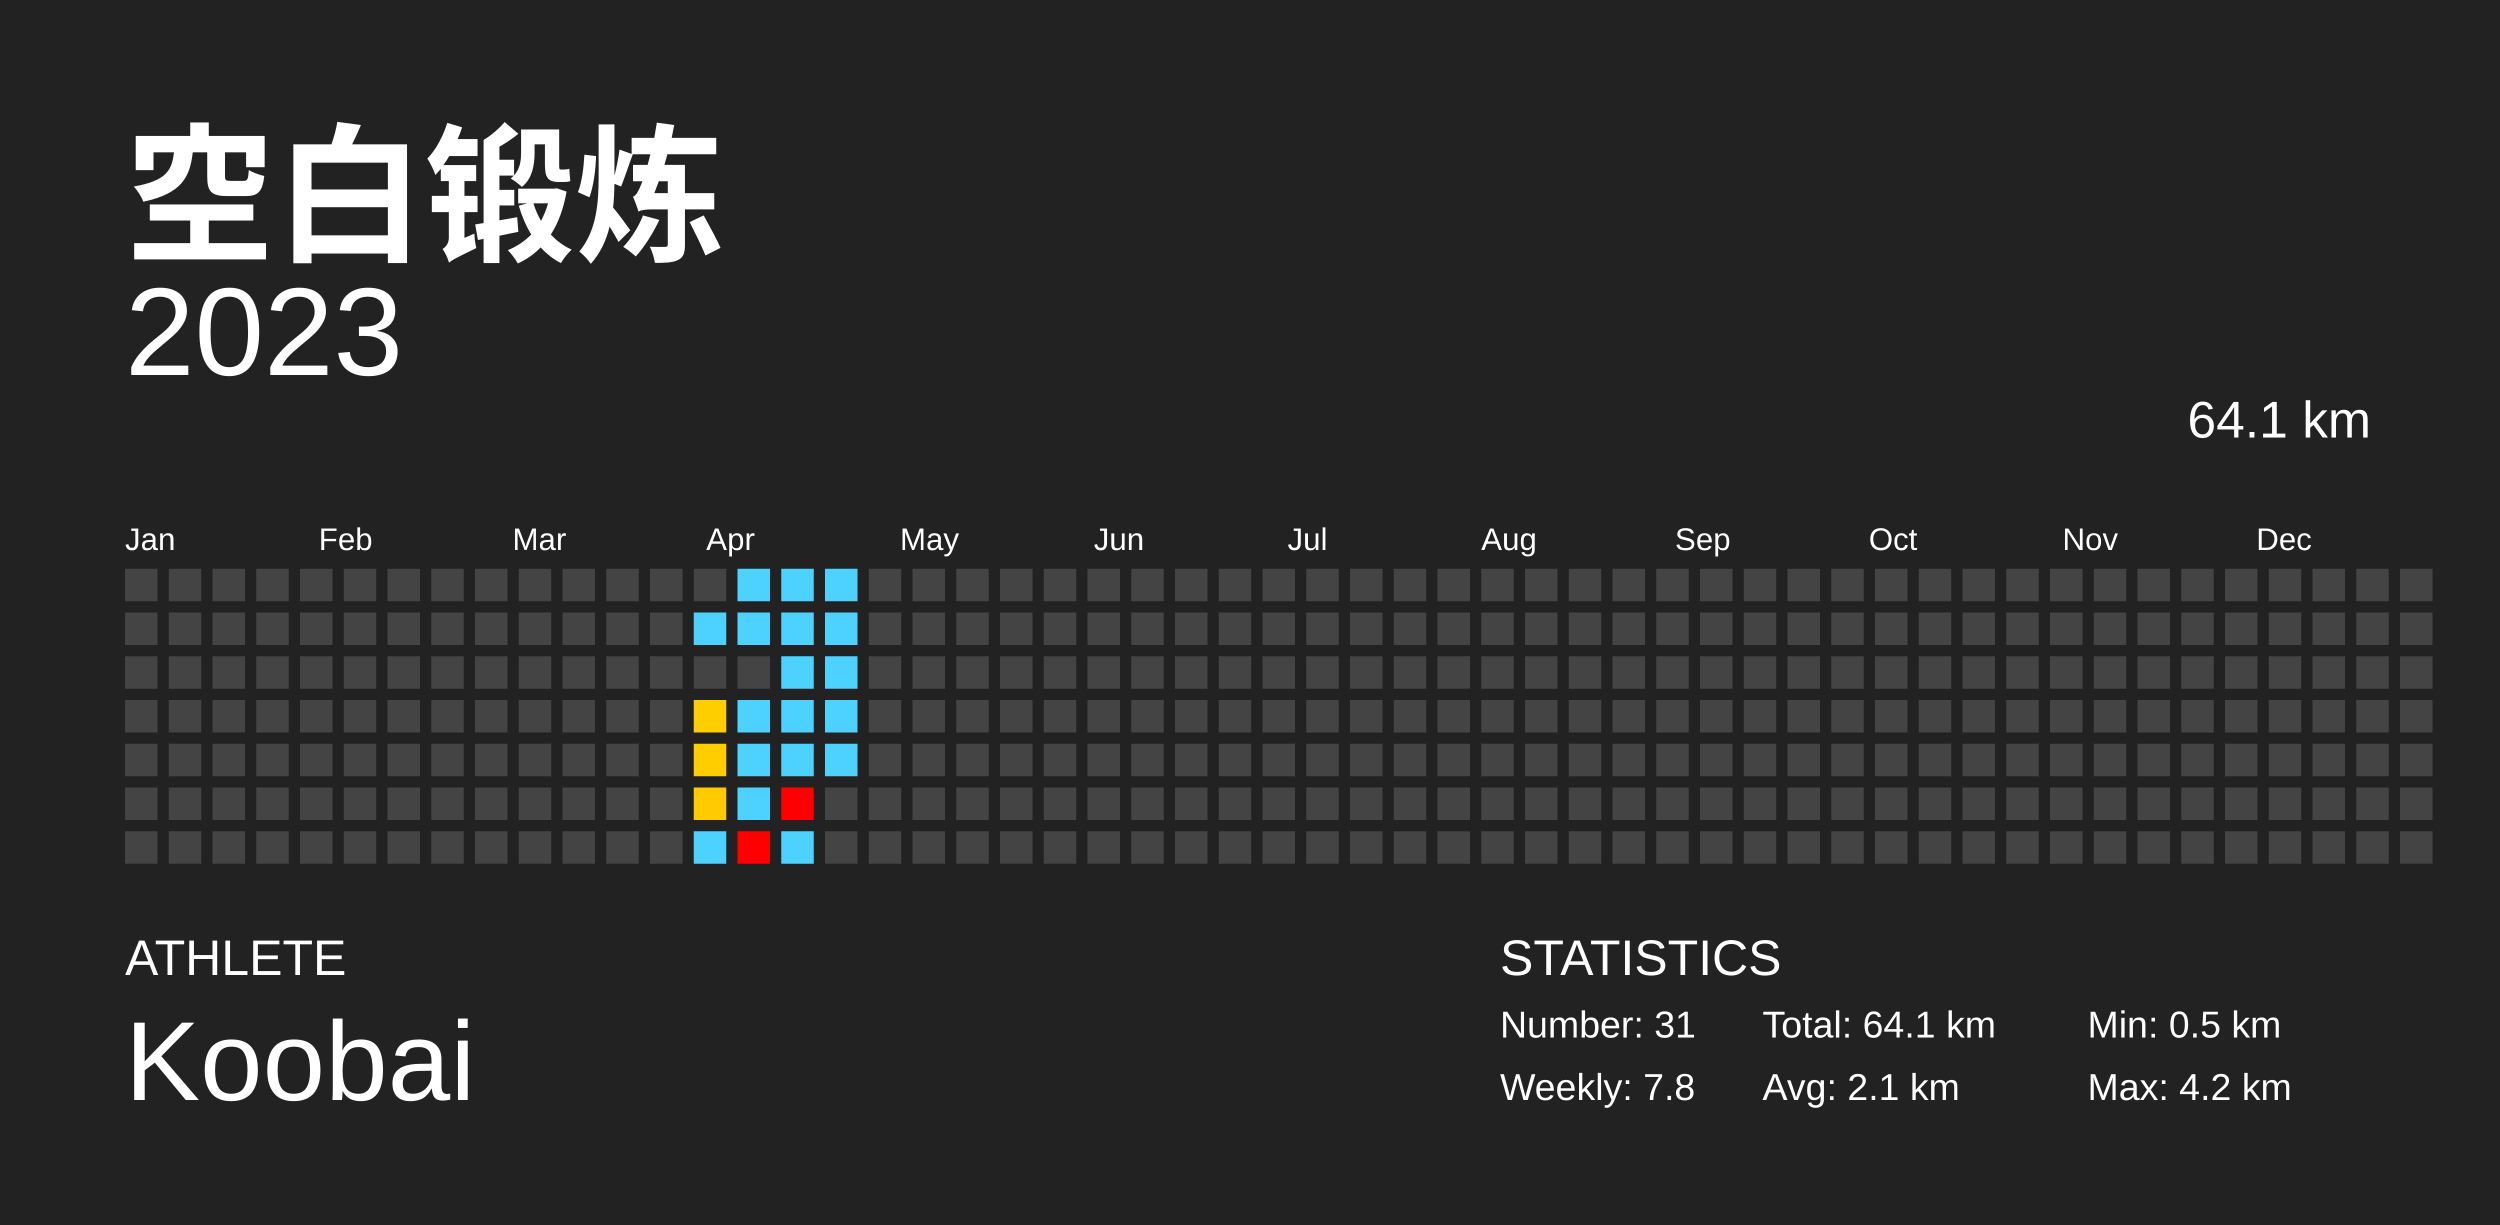
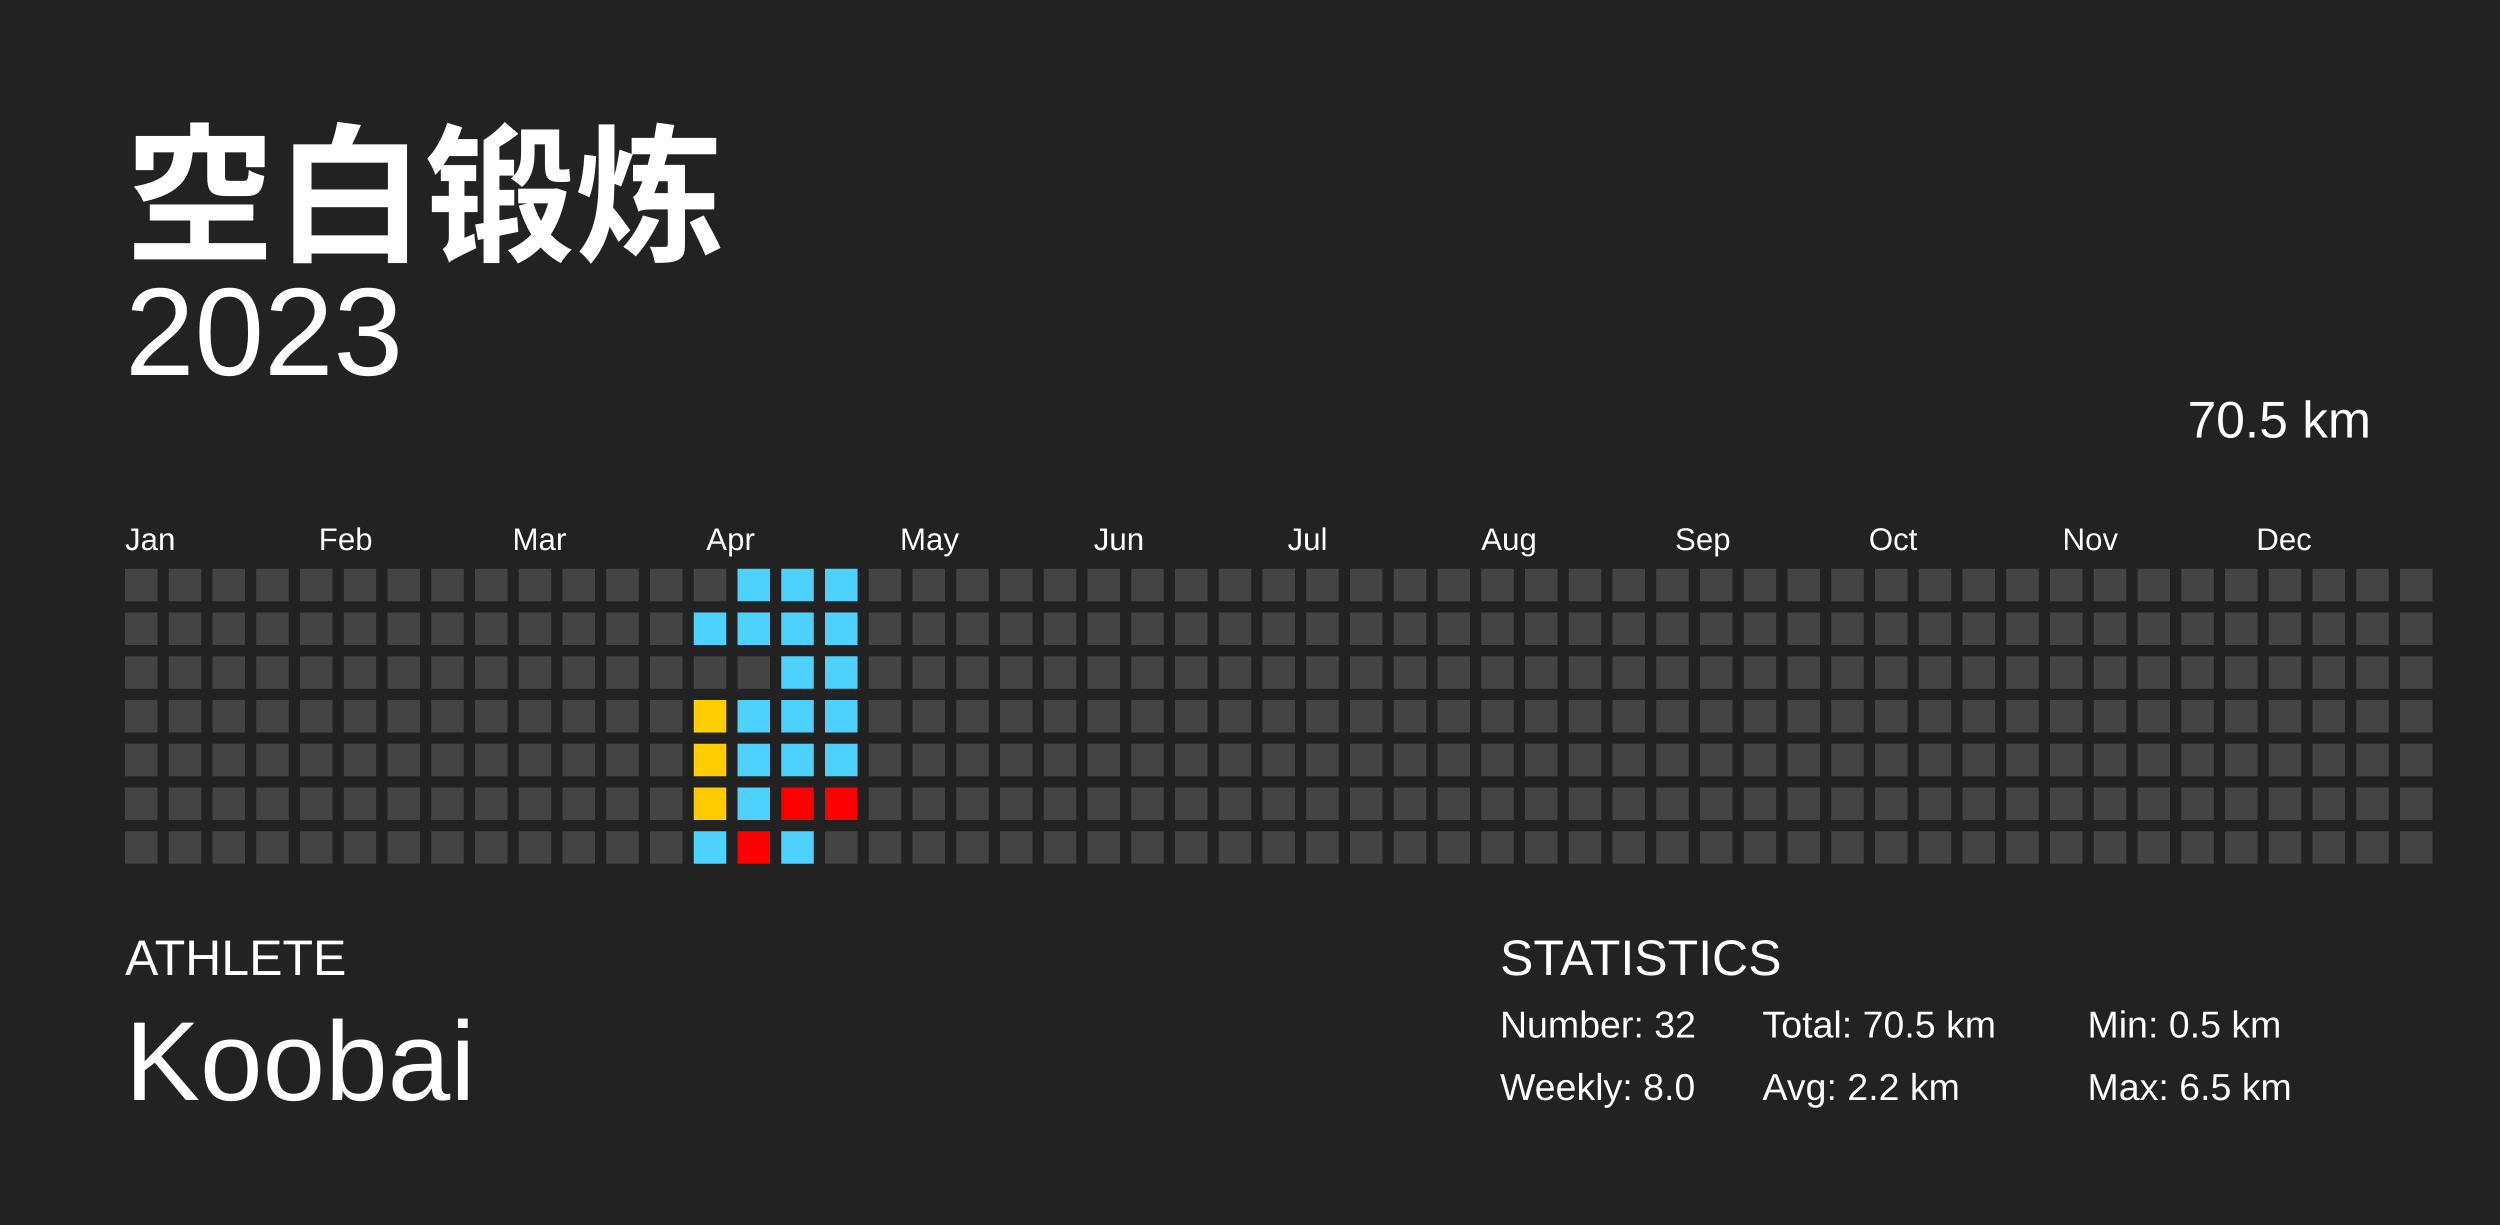
<svg xmlns="http://www.w3.org/2000/svg" baseProfile="full" height="98mm" version="1.1" viewBox="0,0,200,98" width="200mm">
  <defs />
  <rect fill="#222222" height="98" width="200" x="0" y="0" />
  <text fill="#FFFFFF" style="font-size:12px; font-family:Arial; font-weight:bold;" x="10" y="20">空白锻炼</text>
  <text fill="#FFFFFF" style="font-size:4px; font-family:Arial" x="10" y="78">ATHLETE</text>
  <text fill="#FFFFFF" style="font-size:9px; font-family:Arial" x="10" y="88">Koobai</text>
  <text fill="#FFFFFF" style="font-size:4px; font-family:Arial" x="120" y="78">STATISTICS</text>
-   <text fill="#FFFFFF" style="font-size:3px; font-family:Arial" x="120" y="83">Number: 31</text>
-   <text fill="#FFFFFF" style="font-size:3px; font-family:Arial" x="120" y="88">Weekly: 7.8</text>
-   <text fill="#FFFFFF" style="font-size:3px; font-family:Arial" x="141" y="83">Total: 64.1 km</text>
-   <text fill="#FFFFFF" style="font-size:3px; font-family:Arial" x="141" y="88">Avg: 2.1 km</text>
+   <text fill="#FFFFFF" style="font-size:3px; font-family:Arial" x="120" y="83">Number: 32</text>
+   <text fill="#FFFFFF" style="font-size:3px; font-family:Arial" x="120" y="88">Weekly: 8.0</text>
+   <text fill="#FFFFFF" style="font-size:3px; font-family:Arial" x="141" y="83">Total: 70.5 km</text>
+   <text fill="#FFFFFF" style="font-size:3px; font-family:Arial" x="141" y="88">Avg: 2.2 km</text>
  <text fill="#FFFFFF" style="font-size:3px; font-family:Arial" x="167" y="83">Min: 0.5 km</text>
-   <text fill="#FFFFFF" style="font-size:3px; font-family:Arial" x="167" y="88">Max: 4.2 km</text>
+   <text fill="#FFFFFF" style="font-size:3px; font-family:Arial" x="167" y="88">Max: 6.5 km</text>
  <text alignment-baseline="hanging" fill="#FFFFFF" style="font-size:10.0px; font-family:Arial;" x="10" y="30">2023</text>
-   <text alignment-baseline="hanging" fill="#FFFFFF" style="font-size:4.125px; font-family:Arial;" x="175" y="35">64.1 km</text>
+   <text alignment-baseline="hanging" fill="#FFFFFF" style="font-size:4.125px; font-family:Arial;" x="175" y="35">70.5 km</text>
  <text fill="#FFFFFF" style="font-size:2.5px; font-family:Arial" x="10.0" y="44">Jan</text>
  <text fill="#FFFFFF" style="font-size:2.5px; font-family:Arial" x="25.5" y="44">Feb</text>
  <text fill="#FFFFFF" style="font-size:2.5px; font-family:Arial" x="41.0" y="44">Mar</text>
  <text fill="#FFFFFF" style="font-size:2.5px; font-family:Arial" x="56.5" y="44">Apr</text>
  <text fill="#FFFFFF" style="font-size:2.5px; font-family:Arial" x="72.0" y="44">May</text>
  <text fill="#FFFFFF" style="font-size:2.5px; font-family:Arial" x="87.5" y="44">Jun</text>
  <text fill="#FFFFFF" style="font-size:2.5px; font-family:Arial" x="103.0" y="44">Jul</text>
  <text fill="#FFFFFF" style="font-size:2.5px; font-family:Arial" x="118.5" y="44">Aug</text>
  <text fill="#FFFFFF" style="font-size:2.5px; font-family:Arial" x="134.0" y="44">Sep</text>
  <text fill="#FFFFFF" style="font-size:2.5px; font-family:Arial" x="149.5" y="44">Oct</text>
  <text fill="#FFFFFF" style="font-size:2.5px; font-family:Arial" x="165.0" y="44">Nov</text>
  <text fill="#FFFFFF" style="font-size:2.5px; font-family:Arial" x="180.5" y="44">Dec</text>
  <rect fill="#444444" height="2.6" width="2.6" x="10.0" y="45.5" />
  <rect fill="#444444" height="2.6" width="2.6" x="10.0" y="49.0" />
  <rect fill="#444444" height="2.6" width="2.6" x="10.0" y="52.5" />
  <rect fill="#444444" height="2.6" width="2.6" x="10.0" y="56.0" />
  <rect fill="#444444" height="2.6" width="2.6" x="10.0" y="59.5" />
  <rect fill="#444444" height="2.6" width="2.6" x="10.0" y="63.0" />
  <rect fill="#444444" height="2.6" width="2.6" x="10.0" y="66.5" />
  <rect fill="#444444" height="2.6" width="2.6" x="13.5" y="45.5" />
  <rect fill="#444444" height="2.6" width="2.6" x="13.5" y="49.0" />
  <rect fill="#444444" height="2.6" width="2.6" x="13.5" y="52.5" />
  <rect fill="#444444" height="2.6" width="2.6" x="13.5" y="56.0" />
  <rect fill="#444444" height="2.6" width="2.6" x="13.5" y="59.5" />
  <rect fill="#444444" height="2.6" width="2.6" x="13.5" y="63.0" />
  <rect fill="#444444" height="2.6" width="2.6" x="13.5" y="66.5" />
  <rect fill="#444444" height="2.6" width="2.6" x="17.0" y="45.5" />
  <rect fill="#444444" height="2.6" width="2.6" x="17.0" y="49.0" />
  <rect fill="#444444" height="2.6" width="2.6" x="17.0" y="52.5" />
  <rect fill="#444444" height="2.6" width="2.6" x="17.0" y="56.0" />
  <rect fill="#444444" height="2.6" width="2.6" x="17.0" y="59.5" />
  <rect fill="#444444" height="2.6" width="2.6" x="17.0" y="63.0" />
  <rect fill="#444444" height="2.6" width="2.6" x="17.0" y="66.5" />
  <rect fill="#444444" height="2.6" width="2.6" x="20.5" y="45.5" />
  <rect fill="#444444" height="2.6" width="2.6" x="20.5" y="49.0" />
  <rect fill="#444444" height="2.6" width="2.6" x="20.5" y="52.5" />
  <rect fill="#444444" height="2.6" width="2.6" x="20.5" y="56.0" />
  <rect fill="#444444" height="2.6" width="2.6" x="20.5" y="59.5" />
  <rect fill="#444444" height="2.6" width="2.6" x="20.5" y="63.0" />
  <rect fill="#444444" height="2.6" width="2.6" x="20.5" y="66.5" />
  <rect fill="#444444" height="2.6" width="2.6" x="24.0" y="45.5" />
  <rect fill="#444444" height="2.6" width="2.6" x="24.0" y="49.0" />
  <rect fill="#444444" height="2.6" width="2.6" x="24.0" y="52.5" />
  <rect fill="#444444" height="2.6" width="2.6" x="24.0" y="56.0" />
  <rect fill="#444444" height="2.6" width="2.6" x="24.0" y="59.5" />
  <rect fill="#444444" height="2.6" width="2.6" x="24.0" y="63.0" />
  <rect fill="#444444" height="2.6" width="2.6" x="24.0" y="66.5" />
  <rect fill="#444444" height="2.6" width="2.6" x="27.5" y="45.5" />
  <rect fill="#444444" height="2.6" width="2.6" x="27.5" y="49.0" />
  <rect fill="#444444" height="2.6" width="2.6" x="27.5" y="52.5" />
  <rect fill="#444444" height="2.6" width="2.6" x="27.5" y="56.0" />
  <rect fill="#444444" height="2.6" width="2.6" x="27.5" y="59.5" />
  <rect fill="#444444" height="2.6" width="2.6" x="27.5" y="63.0" />
  <rect fill="#444444" height="2.6" width="2.6" x="27.5" y="66.5" />
  <rect fill="#444444" height="2.6" width="2.6" x="31.0" y="45.5" />
  <rect fill="#444444" height="2.6" width="2.6" x="31.0" y="49.0" />
  <rect fill="#444444" height="2.6" width="2.6" x="31.0" y="52.5" />
  <rect fill="#444444" height="2.6" width="2.6" x="31.0" y="56.0" />
  <rect fill="#444444" height="2.6" width="2.6" x="31.0" y="59.5" />
  <rect fill="#444444" height="2.6" width="2.6" x="31.0" y="63.0" />
  <rect fill="#444444" height="2.6" width="2.6" x="31.0" y="66.5" />
  <rect fill="#444444" height="2.6" width="2.6" x="34.5" y="45.5" />
  <rect fill="#444444" height="2.6" width="2.6" x="34.5" y="49.0" />
  <rect fill="#444444" height="2.6" width="2.6" x="34.5" y="52.5" />
  <rect fill="#444444" height="2.6" width="2.6" x="34.5" y="56.0" />
  <rect fill="#444444" height="2.6" width="2.6" x="34.5" y="59.5" />
  <rect fill="#444444" height="2.6" width="2.6" x="34.5" y="63.0" />
  <rect fill="#444444" height="2.6" width="2.6" x="34.5" y="66.5" />
  <rect fill="#444444" height="2.6" width="2.6" x="38.0" y="45.5" />
  <rect fill="#444444" height="2.6" width="2.6" x="38.0" y="49.0" />
  <rect fill="#444444" height="2.6" width="2.6" x="38.0" y="52.5" />
  <rect fill="#444444" height="2.6" width="2.6" x="38.0" y="56.0" />
  <rect fill="#444444" height="2.6" width="2.6" x="38.0" y="59.5" />
  <rect fill="#444444" height="2.6" width="2.6" x="38.0" y="63.0" />
  <rect fill="#444444" height="2.6" width="2.6" x="38.0" y="66.5" />
  <rect fill="#444444" height="2.6" width="2.6" x="41.5" y="45.5" />
  <rect fill="#444444" height="2.6" width="2.6" x="41.5" y="49.0" />
  <rect fill="#444444" height="2.6" width="2.6" x="41.5" y="52.5" />
  <rect fill="#444444" height="2.6" width="2.6" x="41.5" y="56.0" />
  <rect fill="#444444" height="2.6" width="2.6" x="41.5" y="59.5" />
  <rect fill="#444444" height="2.6" width="2.6" x="41.5" y="63.0" />
  <rect fill="#444444" height="2.6" width="2.6" x="41.5" y="66.5" />
  <rect fill="#444444" height="2.6" width="2.6" x="45.0" y="45.5" />
  <rect fill="#444444" height="2.6" width="2.6" x="45.0" y="49.0" />
  <rect fill="#444444" height="2.6" width="2.6" x="45.0" y="52.5" />
  <rect fill="#444444" height="2.6" width="2.6" x="45.0" y="56.0" />
  <rect fill="#444444" height="2.6" width="2.6" x="45.0" y="59.5" />
  <rect fill="#444444" height="2.6" width="2.6" x="45.0" y="63.0" />
  <rect fill="#444444" height="2.6" width="2.6" x="45.0" y="66.5" />
  <rect fill="#444444" height="2.6" width="2.6" x="48.5" y="45.5" />
  <rect fill="#444444" height="2.6" width="2.6" x="48.5" y="49.0" />
  <rect fill="#444444" height="2.6" width="2.6" x="48.5" y="52.5" />
  <rect fill="#444444" height="2.6" width="2.6" x="48.5" y="56.0" />
  <rect fill="#444444" height="2.6" width="2.6" x="48.5" y="59.5" />
  <rect fill="#444444" height="2.6" width="2.6" x="48.5" y="63.0" />
  <rect fill="#444444" height="2.6" width="2.6" x="48.5" y="66.5" />
  <rect fill="#444444" height="2.6" width="2.6" x="52.0" y="45.5" />
  <rect fill="#444444" height="2.6" width="2.6" x="52.0" y="49.0" />
  <rect fill="#444444" height="2.6" width="2.6" x="52.0" y="52.5" />
  <rect fill="#444444" height="2.6" width="2.6" x="52.0" y="56.0" />
  <rect fill="#444444" height="2.6" width="2.6" x="52.0" y="59.5" />
  <rect fill="#444444" height="2.6" width="2.6" x="52.0" y="63.0" />
  <rect fill="#444444" height="2.6" width="2.6" x="52.0" y="66.5" />
  <rect fill="#444444" height="2.6" width="2.6" x="55.5" y="45.5" />
  <rect fill="#4dd2ff" height="2.6" width="2.6" x="55.5" y="49.0" />
  <rect fill="#444444" height="2.6" width="2.6" x="55.5" y="52.5" />
  <rect fill="#ffce00" height="2.6" width="2.6" x="55.5" y="56.0" />
  <rect fill="#ffcd00" height="2.6" width="2.6" x="55.5" y="59.5" />
  <rect fill="#ffcb00" height="2.6" width="2.6" x="55.5" y="63.0" />
  <rect fill="#4dd2ff" height="2.6" width="2.6" x="55.5" y="66.5" />
  <rect fill="#4dd2ff" height="2.6" width="2.6" x="59.0" y="45.5" />
  <rect fill="#4dd2ff" height="2.6" width="2.6" x="59.0" y="49.0" />
  <rect fill="#444444" height="2.6" width="2.6" x="59.0" y="52.5" />
  <rect fill="#4dd2ff" height="2.6" width="2.6" x="59.0" y="56.0" />
  <rect fill="#4dd2ff" height="2.6" width="2.6" x="59.0" y="59.5" />
  <rect fill="#4dd2ff" height="2.6" width="2.6" x="59.0" y="63.0" />
  <rect fill="red" height="2.6" width="2.6" x="59.0" y="66.5" />
  <rect fill="#4dd2ff" height="2.6" width="2.6" x="62.5" y="45.5" />
  <rect fill="#4dd2ff" height="2.6" width="2.6" x="62.5" y="49.0" />
  <rect fill="#4dd2ff" height="2.6" width="2.6" x="62.5" y="52.5" />
  <rect fill="#4dd2ff" height="2.6" width="2.6" x="62.5" y="56.0" />
  <rect fill="#4dd2ff" height="2.6" width="2.6" x="62.5" y="59.5" />
  <rect fill="red" height="2.6" width="2.6" x="62.5" y="63.0" />
  <rect fill="#4dd2ff" height="2.6" width="2.6" x="62.5" y="66.5" />
  <rect fill="#4dd2ff" height="2.6" width="2.6" x="66.0" y="45.5" />
  <rect fill="#4dd2ff" height="2.6" width="2.6" x="66.0" y="49.0" />
  <rect fill="#4dd2ff" height="2.6" width="2.6" x="66.0" y="52.5" />
  <rect fill="#4dd2ff" height="2.6" width="2.6" x="66.0" y="56.0" />
  <rect fill="#4dd2ff" height="2.6" width="2.6" x="66.0" y="59.5" />
-   <rect fill="#444444" height="2.6" width="2.6" x="66.0" y="63.0" />
+   <rect fill="red" height="2.6" width="2.6" x="66.0" y="63.0" />
  <rect fill="#444444" height="2.6" width="2.6" x="66.0" y="66.5" />
  <rect fill="#444444" height="2.6" width="2.6" x="69.5" y="45.5" />
  <rect fill="#444444" height="2.6" width="2.6" x="69.5" y="49.0" />
  <rect fill="#444444" height="2.6" width="2.6" x="69.5" y="52.5" />
  <rect fill="#444444" height="2.6" width="2.6" x="69.5" y="56.0" />
  <rect fill="#444444" height="2.6" width="2.6" x="69.5" y="59.5" />
  <rect fill="#444444" height="2.6" width="2.6" x="69.5" y="63.0" />
  <rect fill="#444444" height="2.6" width="2.6" x="69.5" y="66.5" />
  <rect fill="#444444" height="2.6" width="2.6" x="73.0" y="45.5" />
  <rect fill="#444444" height="2.6" width="2.6" x="73.0" y="49.0" />
  <rect fill="#444444" height="2.6" width="2.6" x="73.0" y="52.5" />
  <rect fill="#444444" height="2.6" width="2.6" x="73.0" y="56.0" />
  <rect fill="#444444" height="2.6" width="2.6" x="73.0" y="59.5" />
  <rect fill="#444444" height="2.6" width="2.6" x="73.0" y="63.0" />
  <rect fill="#444444" height="2.6" width="2.6" x="73.0" y="66.5" />
  <rect fill="#444444" height="2.6" width="2.6" x="76.5" y="45.5" />
  <rect fill="#444444" height="2.6" width="2.6" x="76.5" y="49.0" />
  <rect fill="#444444" height="2.6" width="2.6" x="76.5" y="52.5" />
  <rect fill="#444444" height="2.6" width="2.6" x="76.5" y="56.0" />
  <rect fill="#444444" height="2.6" width="2.6" x="76.5" y="59.5" />
  <rect fill="#444444" height="2.6" width="2.6" x="76.5" y="63.0" />
  <rect fill="#444444" height="2.6" width="2.6" x="76.5" y="66.5" />
  <rect fill="#444444" height="2.6" width="2.6" x="80.0" y="45.5" />
  <rect fill="#444444" height="2.6" width="2.6" x="80.0" y="49.0" />
  <rect fill="#444444" height="2.6" width="2.6" x="80.0" y="52.5" />
  <rect fill="#444444" height="2.6" width="2.6" x="80.0" y="56.0" />
  <rect fill="#444444" height="2.6" width="2.6" x="80.0" y="59.5" />
  <rect fill="#444444" height="2.6" width="2.6" x="80.0" y="63.0" />
  <rect fill="#444444" height="2.6" width="2.6" x="80.0" y="66.5" />
  <rect fill="#444444" height="2.6" width="2.6" x="83.5" y="45.5" />
  <rect fill="#444444" height="2.6" width="2.6" x="83.5" y="49.0" />
  <rect fill="#444444" height="2.6" width="2.6" x="83.5" y="52.5" />
  <rect fill="#444444" height="2.6" width="2.6" x="83.5" y="56.0" />
  <rect fill="#444444" height="2.6" width="2.6" x="83.5" y="59.5" />
  <rect fill="#444444" height="2.6" width="2.6" x="83.5" y="63.0" />
  <rect fill="#444444" height="2.6" width="2.6" x="83.5" y="66.5" />
  <rect fill="#444444" height="2.6" width="2.6" x="87.0" y="45.5" />
  <rect fill="#444444" height="2.6" width="2.6" x="87.0" y="49.0" />
  <rect fill="#444444" height="2.6" width="2.6" x="87.0" y="52.5" />
  <rect fill="#444444" height="2.6" width="2.6" x="87.0" y="56.0" />
  <rect fill="#444444" height="2.6" width="2.6" x="87.0" y="59.5" />
  <rect fill="#444444" height="2.6" width="2.6" x="87.0" y="63.0" />
  <rect fill="#444444" height="2.6" width="2.6" x="87.0" y="66.5" />
  <rect fill="#444444" height="2.6" width="2.6" x="90.5" y="45.5" />
  <rect fill="#444444" height="2.6" width="2.6" x="90.5" y="49.0" />
  <rect fill="#444444" height="2.6" width="2.6" x="90.5" y="52.5" />
  <rect fill="#444444" height="2.6" width="2.6" x="90.5" y="56.0" />
  <rect fill="#444444" height="2.6" width="2.6" x="90.5" y="59.5" />
  <rect fill="#444444" height="2.6" width="2.6" x="90.5" y="63.0" />
  <rect fill="#444444" height="2.6" width="2.6" x="90.5" y="66.5" />
  <rect fill="#444444" height="2.6" width="2.6" x="94.0" y="45.5" />
  <rect fill="#444444" height="2.6" width="2.6" x="94.0" y="49.0" />
  <rect fill="#444444" height="2.6" width="2.6" x="94.0" y="52.5" />
  <rect fill="#444444" height="2.6" width="2.6" x="94.0" y="56.0" />
  <rect fill="#444444" height="2.6" width="2.6" x="94.0" y="59.5" />
  <rect fill="#444444" height="2.6" width="2.6" x="94.0" y="63.0" />
  <rect fill="#444444" height="2.6" width="2.6" x="94.0" y="66.5" />
  <rect fill="#444444" height="2.6" width="2.6" x="97.5" y="45.5" />
  <rect fill="#444444" height="2.6" width="2.6" x="97.5" y="49.0" />
  <rect fill="#444444" height="2.6" width="2.6" x="97.5" y="52.5" />
  <rect fill="#444444" height="2.6" width="2.6" x="97.5" y="56.0" />
  <rect fill="#444444" height="2.6" width="2.6" x="97.5" y="59.5" />
  <rect fill="#444444" height="2.6" width="2.6" x="97.5" y="63.0" />
  <rect fill="#444444" height="2.6" width="2.6" x="97.5" y="66.5" />
  <rect fill="#444444" height="2.6" width="2.6" x="101.0" y="45.5" />
  <rect fill="#444444" height="2.6" width="2.6" x="101.0" y="49.0" />
  <rect fill="#444444" height="2.6" width="2.6" x="101.0" y="52.5" />
  <rect fill="#444444" height="2.6" width="2.6" x="101.0" y="56.0" />
  <rect fill="#444444" height="2.6" width="2.6" x="101.0" y="59.5" />
  <rect fill="#444444" height="2.6" width="2.6" x="101.0" y="63.0" />
  <rect fill="#444444" height="2.6" width="2.6" x="101.0" y="66.5" />
  <rect fill="#444444" height="2.6" width="2.6" x="104.5" y="45.5" />
  <rect fill="#444444" height="2.6" width="2.6" x="104.5" y="49.0" />
  <rect fill="#444444" height="2.6" width="2.6" x="104.5" y="52.5" />
  <rect fill="#444444" height="2.6" width="2.6" x="104.5" y="56.0" />
  <rect fill="#444444" height="2.6" width="2.6" x="104.5" y="59.5" />
  <rect fill="#444444" height="2.6" width="2.6" x="104.5" y="63.0" />
  <rect fill="#444444" height="2.6" width="2.6" x="104.5" y="66.5" />
  <rect fill="#444444" height="2.6" width="2.6" x="108.0" y="45.5" />
  <rect fill="#444444" height="2.6" width="2.6" x="108.0" y="49.0" />
  <rect fill="#444444" height="2.6" width="2.6" x="108.0" y="52.5" />
  <rect fill="#444444" height="2.6" width="2.6" x="108.0" y="56.0" />
  <rect fill="#444444" height="2.6" width="2.6" x="108.0" y="59.5" />
  <rect fill="#444444" height="2.6" width="2.6" x="108.0" y="63.0" />
  <rect fill="#444444" height="2.6" width="2.6" x="108.0" y="66.5" />
  <rect fill="#444444" height="2.6" width="2.6" x="111.5" y="45.5" />
  <rect fill="#444444" height="2.6" width="2.6" x="111.5" y="49.0" />
  <rect fill="#444444" height="2.6" width="2.6" x="111.5" y="52.5" />
  <rect fill="#444444" height="2.6" width="2.6" x="111.5" y="56.0" />
  <rect fill="#444444" height="2.6" width="2.6" x="111.5" y="59.5" />
  <rect fill="#444444" height="2.6" width="2.6" x="111.5" y="63.0" />
  <rect fill="#444444" height="2.6" width="2.6" x="111.5" y="66.5" />
  <rect fill="#444444" height="2.6" width="2.6" x="115.0" y="45.5" />
  <rect fill="#444444" height="2.6" width="2.6" x="115.0" y="49.0" />
  <rect fill="#444444" height="2.6" width="2.6" x="115.0" y="52.5" />
  <rect fill="#444444" height="2.6" width="2.6" x="115.0" y="56.0" />
  <rect fill="#444444" height="2.6" width="2.6" x="115.0" y="59.5" />
  <rect fill="#444444" height="2.6" width="2.6" x="115.0" y="63.0" />
  <rect fill="#444444" height="2.6" width="2.6" x="115.0" y="66.5" />
  <rect fill="#444444" height="2.6" width="2.6" x="118.5" y="45.5" />
  <rect fill="#444444" height="2.6" width="2.6" x="118.5" y="49.0" />
  <rect fill="#444444" height="2.6" width="2.6" x="118.5" y="52.5" />
  <rect fill="#444444" height="2.6" width="2.6" x="118.5" y="56.0" />
  <rect fill="#444444" height="2.6" width="2.6" x="118.5" y="59.5" />
  <rect fill="#444444" height="2.6" width="2.6" x="118.5" y="63.0" />
  <rect fill="#444444" height="2.6" width="2.6" x="118.5" y="66.5" />
  <rect fill="#444444" height="2.6" width="2.6" x="122.0" y="45.5" />
  <rect fill="#444444" height="2.6" width="2.6" x="122.0" y="49.0" />
  <rect fill="#444444" height="2.6" width="2.6" x="122.0" y="52.5" />
  <rect fill="#444444" height="2.6" width="2.6" x="122.0" y="56.0" />
  <rect fill="#444444" height="2.6" width="2.6" x="122.0" y="59.5" />
  <rect fill="#444444" height="2.6" width="2.6" x="122.0" y="63.0" />
  <rect fill="#444444" height="2.6" width="2.6" x="122.0" y="66.5" />
  <rect fill="#444444" height="2.6" width="2.6" x="125.5" y="45.5" />
  <rect fill="#444444" height="2.6" width="2.6" x="125.5" y="49.0" />
  <rect fill="#444444" height="2.6" width="2.6" x="125.5" y="52.5" />
  <rect fill="#444444" height="2.6" width="2.6" x="125.5" y="56.0" />
  <rect fill="#444444" height="2.6" width="2.6" x="125.5" y="59.5" />
  <rect fill="#444444" height="2.6" width="2.6" x="125.5" y="63.0" />
  <rect fill="#444444" height="2.6" width="2.6" x="125.5" y="66.5" />
  <rect fill="#444444" height="2.6" width="2.6" x="129.0" y="45.5" />
  <rect fill="#444444" height="2.6" width="2.6" x="129.0" y="49.0" />
  <rect fill="#444444" height="2.6" width="2.6" x="129.0" y="52.5" />
  <rect fill="#444444" height="2.6" width="2.6" x="129.0" y="56.0" />
  <rect fill="#444444" height="2.6" width="2.6" x="129.0" y="59.5" />
  <rect fill="#444444" height="2.6" width="2.6" x="129.0" y="63.0" />
  <rect fill="#444444" height="2.6" width="2.6" x="129.0" y="66.5" />
  <rect fill="#444444" height="2.6" width="2.6" x="132.5" y="45.5" />
  <rect fill="#444444" height="2.6" width="2.6" x="132.5" y="49.0" />
  <rect fill="#444444" height="2.6" width="2.6" x="132.5" y="52.5" />
  <rect fill="#444444" height="2.6" width="2.6" x="132.5" y="56.0" />
  <rect fill="#444444" height="2.6" width="2.6" x="132.5" y="59.5" />
  <rect fill="#444444" height="2.6" width="2.6" x="132.5" y="63.0" />
  <rect fill="#444444" height="2.6" width="2.6" x="132.5" y="66.5" />
  <rect fill="#444444" height="2.6" width="2.6" x="136.0" y="45.5" />
  <rect fill="#444444" height="2.6" width="2.6" x="136.0" y="49.0" />
  <rect fill="#444444" height="2.6" width="2.6" x="136.0" y="52.5" />
  <rect fill="#444444" height="2.6" width="2.6" x="136.0" y="56.0" />
  <rect fill="#444444" height="2.6" width="2.6" x="136.0" y="59.5" />
  <rect fill="#444444" height="2.6" width="2.6" x="136.0" y="63.0" />
  <rect fill="#444444" height="2.6" width="2.6" x="136.0" y="66.5" />
  <rect fill="#444444" height="2.6" width="2.6" x="139.5" y="45.5" />
  <rect fill="#444444" height="2.6" width="2.6" x="139.5" y="49.0" />
  <rect fill="#444444" height="2.6" width="2.6" x="139.5" y="52.5" />
  <rect fill="#444444" height="2.6" width="2.6" x="139.5" y="56.0" />
  <rect fill="#444444" height="2.6" width="2.6" x="139.5" y="59.5" />
  <rect fill="#444444" height="2.6" width="2.6" x="139.5" y="63.0" />
  <rect fill="#444444" height="2.6" width="2.6" x="139.5" y="66.5" />
  <rect fill="#444444" height="2.6" width="2.6" x="143.0" y="45.5" />
  <rect fill="#444444" height="2.6" width="2.6" x="143.0" y="49.0" />
  <rect fill="#444444" height="2.6" width="2.6" x="143.0" y="52.5" />
  <rect fill="#444444" height="2.6" width="2.6" x="143.0" y="56.0" />
  <rect fill="#444444" height="2.6" width="2.6" x="143.0" y="59.5" />
  <rect fill="#444444" height="2.6" width="2.6" x="143.0" y="63.0" />
  <rect fill="#444444" height="2.6" width="2.6" x="143.0" y="66.5" />
  <rect fill="#444444" height="2.6" width="2.6" x="146.5" y="45.5" />
  <rect fill="#444444" height="2.6" width="2.6" x="146.5" y="49.0" />
  <rect fill="#444444" height="2.6" width="2.6" x="146.5" y="52.5" />
  <rect fill="#444444" height="2.6" width="2.6" x="146.5" y="56.0" />
  <rect fill="#444444" height="2.6" width="2.6" x="146.5" y="59.5" />
  <rect fill="#444444" height="2.6" width="2.6" x="146.5" y="63.0" />
  <rect fill="#444444" height="2.6" width="2.6" x="146.5" y="66.5" />
  <rect fill="#444444" height="2.6" width="2.6" x="150.0" y="45.5" />
  <rect fill="#444444" height="2.6" width="2.6" x="150.0" y="49.0" />
  <rect fill="#444444" height="2.6" width="2.6" x="150.0" y="52.5" />
  <rect fill="#444444" height="2.6" width="2.6" x="150.0" y="56.0" />
  <rect fill="#444444" height="2.6" width="2.6" x="150.0" y="59.5" />
  <rect fill="#444444" height="2.6" width="2.6" x="150.0" y="63.0" />
  <rect fill="#444444" height="2.6" width="2.6" x="150.0" y="66.5" />
  <rect fill="#444444" height="2.6" width="2.6" x="153.5" y="45.5" />
  <rect fill="#444444" height="2.6" width="2.6" x="153.5" y="49.0" />
  <rect fill="#444444" height="2.6" width="2.6" x="153.5" y="52.5" />
  <rect fill="#444444" height="2.6" width="2.6" x="153.5" y="56.0" />
  <rect fill="#444444" height="2.6" width="2.6" x="153.5" y="59.5" />
  <rect fill="#444444" height="2.6" width="2.6" x="153.5" y="63.0" />
  <rect fill="#444444" height="2.6" width="2.6" x="153.5" y="66.5" />
  <rect fill="#444444" height="2.6" width="2.6" x="157.0" y="45.5" />
  <rect fill="#444444" height="2.6" width="2.6" x="157.0" y="49.0" />
  <rect fill="#444444" height="2.6" width="2.6" x="157.0" y="52.5" />
  <rect fill="#444444" height="2.6" width="2.6" x="157.0" y="56.0" />
  <rect fill="#444444" height="2.6" width="2.6" x="157.0" y="59.5" />
  <rect fill="#444444" height="2.6" width="2.6" x="157.0" y="63.0" />
  <rect fill="#444444" height="2.6" width="2.6" x="157.0" y="66.5" />
  <rect fill="#444444" height="2.6" width="2.6" x="160.5" y="45.5" />
  <rect fill="#444444" height="2.6" width="2.6" x="160.5" y="49.0" />
  <rect fill="#444444" height="2.6" width="2.6" x="160.5" y="52.5" />
  <rect fill="#444444" height="2.6" width="2.6" x="160.5" y="56.0" />
  <rect fill="#444444" height="2.6" width="2.6" x="160.5" y="59.5" />
  <rect fill="#444444" height="2.6" width="2.6" x="160.5" y="63.0" />
  <rect fill="#444444" height="2.6" width="2.6" x="160.5" y="66.5" />
  <rect fill="#444444" height="2.6" width="2.6" x="164.0" y="45.5" />
  <rect fill="#444444" height="2.6" width="2.6" x="164.0" y="49.0" />
  <rect fill="#444444" height="2.6" width="2.6" x="164.0" y="52.5" />
  <rect fill="#444444" height="2.6" width="2.6" x="164.0" y="56.0" />
  <rect fill="#444444" height="2.6" width="2.6" x="164.0" y="59.5" />
  <rect fill="#444444" height="2.6" width="2.6" x="164.0" y="63.0" />
  <rect fill="#444444" height="2.6" width="2.6" x="164.0" y="66.5" />
  <rect fill="#444444" height="2.6" width="2.6" x="167.5" y="45.5" />
  <rect fill="#444444" height="2.6" width="2.6" x="167.5" y="49.0" />
  <rect fill="#444444" height="2.6" width="2.6" x="167.5" y="52.5" />
  <rect fill="#444444" height="2.6" width="2.6" x="167.5" y="56.0" />
  <rect fill="#444444" height="2.6" width="2.6" x="167.5" y="59.5" />
  <rect fill="#444444" height="2.6" width="2.6" x="167.5" y="63.0" />
  <rect fill="#444444" height="2.6" width="2.6" x="167.5" y="66.5" />
  <rect fill="#444444" height="2.6" width="2.6" x="171.0" y="45.5" />
  <rect fill="#444444" height="2.6" width="2.6" x="171.0" y="49.0" />
  <rect fill="#444444" height="2.6" width="2.6" x="171.0" y="52.5" />
  <rect fill="#444444" height="2.6" width="2.6" x="171.0" y="56.0" />
  <rect fill="#444444" height="2.6" width="2.6" x="171.0" y="59.5" />
  <rect fill="#444444" height="2.6" width="2.6" x="171.0" y="63.0" />
  <rect fill="#444444" height="2.6" width="2.6" x="171.0" y="66.5" />
  <rect fill="#444444" height="2.6" width="2.6" x="174.5" y="45.5" />
  <rect fill="#444444" height="2.6" width="2.6" x="174.5" y="49.0" />
  <rect fill="#444444" height="2.6" width="2.6" x="174.5" y="52.5" />
  <rect fill="#444444" height="2.6" width="2.6" x="174.5" y="56.0" />
  <rect fill="#444444" height="2.6" width="2.6" x="174.5" y="59.5" />
  <rect fill="#444444" height="2.6" width="2.6" x="174.5" y="63.0" />
  <rect fill="#444444" height="2.6" width="2.6" x="174.5" y="66.5" />
  <rect fill="#444444" height="2.6" width="2.6" x="178.0" y="45.5" />
  <rect fill="#444444" height="2.6" width="2.6" x="178.0" y="49.0" />
  <rect fill="#444444" height="2.6" width="2.6" x="178.0" y="52.5" />
  <rect fill="#444444" height="2.6" width="2.6" x="178.0" y="56.0" />
  <rect fill="#444444" height="2.6" width="2.6" x="178.0" y="59.5" />
  <rect fill="#444444" height="2.6" width="2.6" x="178.0" y="63.0" />
  <rect fill="#444444" height="2.6" width="2.6" x="178.0" y="66.5" />
  <rect fill="#444444" height="2.6" width="2.6" x="181.5" y="45.5" />
  <rect fill="#444444" height="2.6" width="2.6" x="181.5" y="49.0" />
  <rect fill="#444444" height="2.6" width="2.6" x="181.5" y="52.5" />
  <rect fill="#444444" height="2.6" width="2.6" x="181.5" y="56.0" />
  <rect fill="#444444" height="2.6" width="2.6" x="181.5" y="59.5" />
  <rect fill="#444444" height="2.6" width="2.6" x="181.5" y="63.0" />
  <rect fill="#444444" height="2.6" width="2.6" x="181.5" y="66.5" />
  <rect fill="#444444" height="2.6" width="2.6" x="185.0" y="45.5" />
  <rect fill="#444444" height="2.6" width="2.6" x="185.0" y="49.0" />
  <rect fill="#444444" height="2.6" width="2.6" x="185.0" y="52.5" />
  <rect fill="#444444" height="2.6" width="2.6" x="185.0" y="56.0" />
  <rect fill="#444444" height="2.6" width="2.6" x="185.0" y="59.5" />
  <rect fill="#444444" height="2.6" width="2.6" x="185.0" y="63.0" />
  <rect fill="#444444" height="2.6" width="2.6" x="185.0" y="66.5" />
  <rect fill="#444444" height="2.6" width="2.6" x="188.5" y="45.5" />
  <rect fill="#444444" height="2.6" width="2.6" x="188.5" y="49.0" />
  <rect fill="#444444" height="2.6" width="2.6" x="188.5" y="52.5" />
  <rect fill="#444444" height="2.6" width="2.6" x="188.5" y="56.0" />
  <rect fill="#444444" height="2.6" width="2.6" x="188.5" y="59.5" />
  <rect fill="#444444" height="2.6" width="2.6" x="188.5" y="63.0" />
  <rect fill="#444444" height="2.6" width="2.6" x="188.5" y="66.5" />
  <rect fill="#444444" height="2.6" width="2.6" x="192.0" y="45.5" />
  <rect fill="#444444" height="2.6" width="2.6" x="192.0" y="49.0" />
  <rect fill="#444444" height="2.6" width="2.6" x="192.0" y="52.5" />
  <rect fill="#444444" height="2.6" width="2.6" x="192.0" y="56.0" />
  <rect fill="#444444" height="2.6" width="2.6" x="192.0" y="59.5" />
  <rect fill="#444444" height="2.6" width="2.6" x="192.0" y="63.0" />
  <rect fill="#444444" height="2.6" width="2.6" x="192.0" y="66.5" />
</svg>
